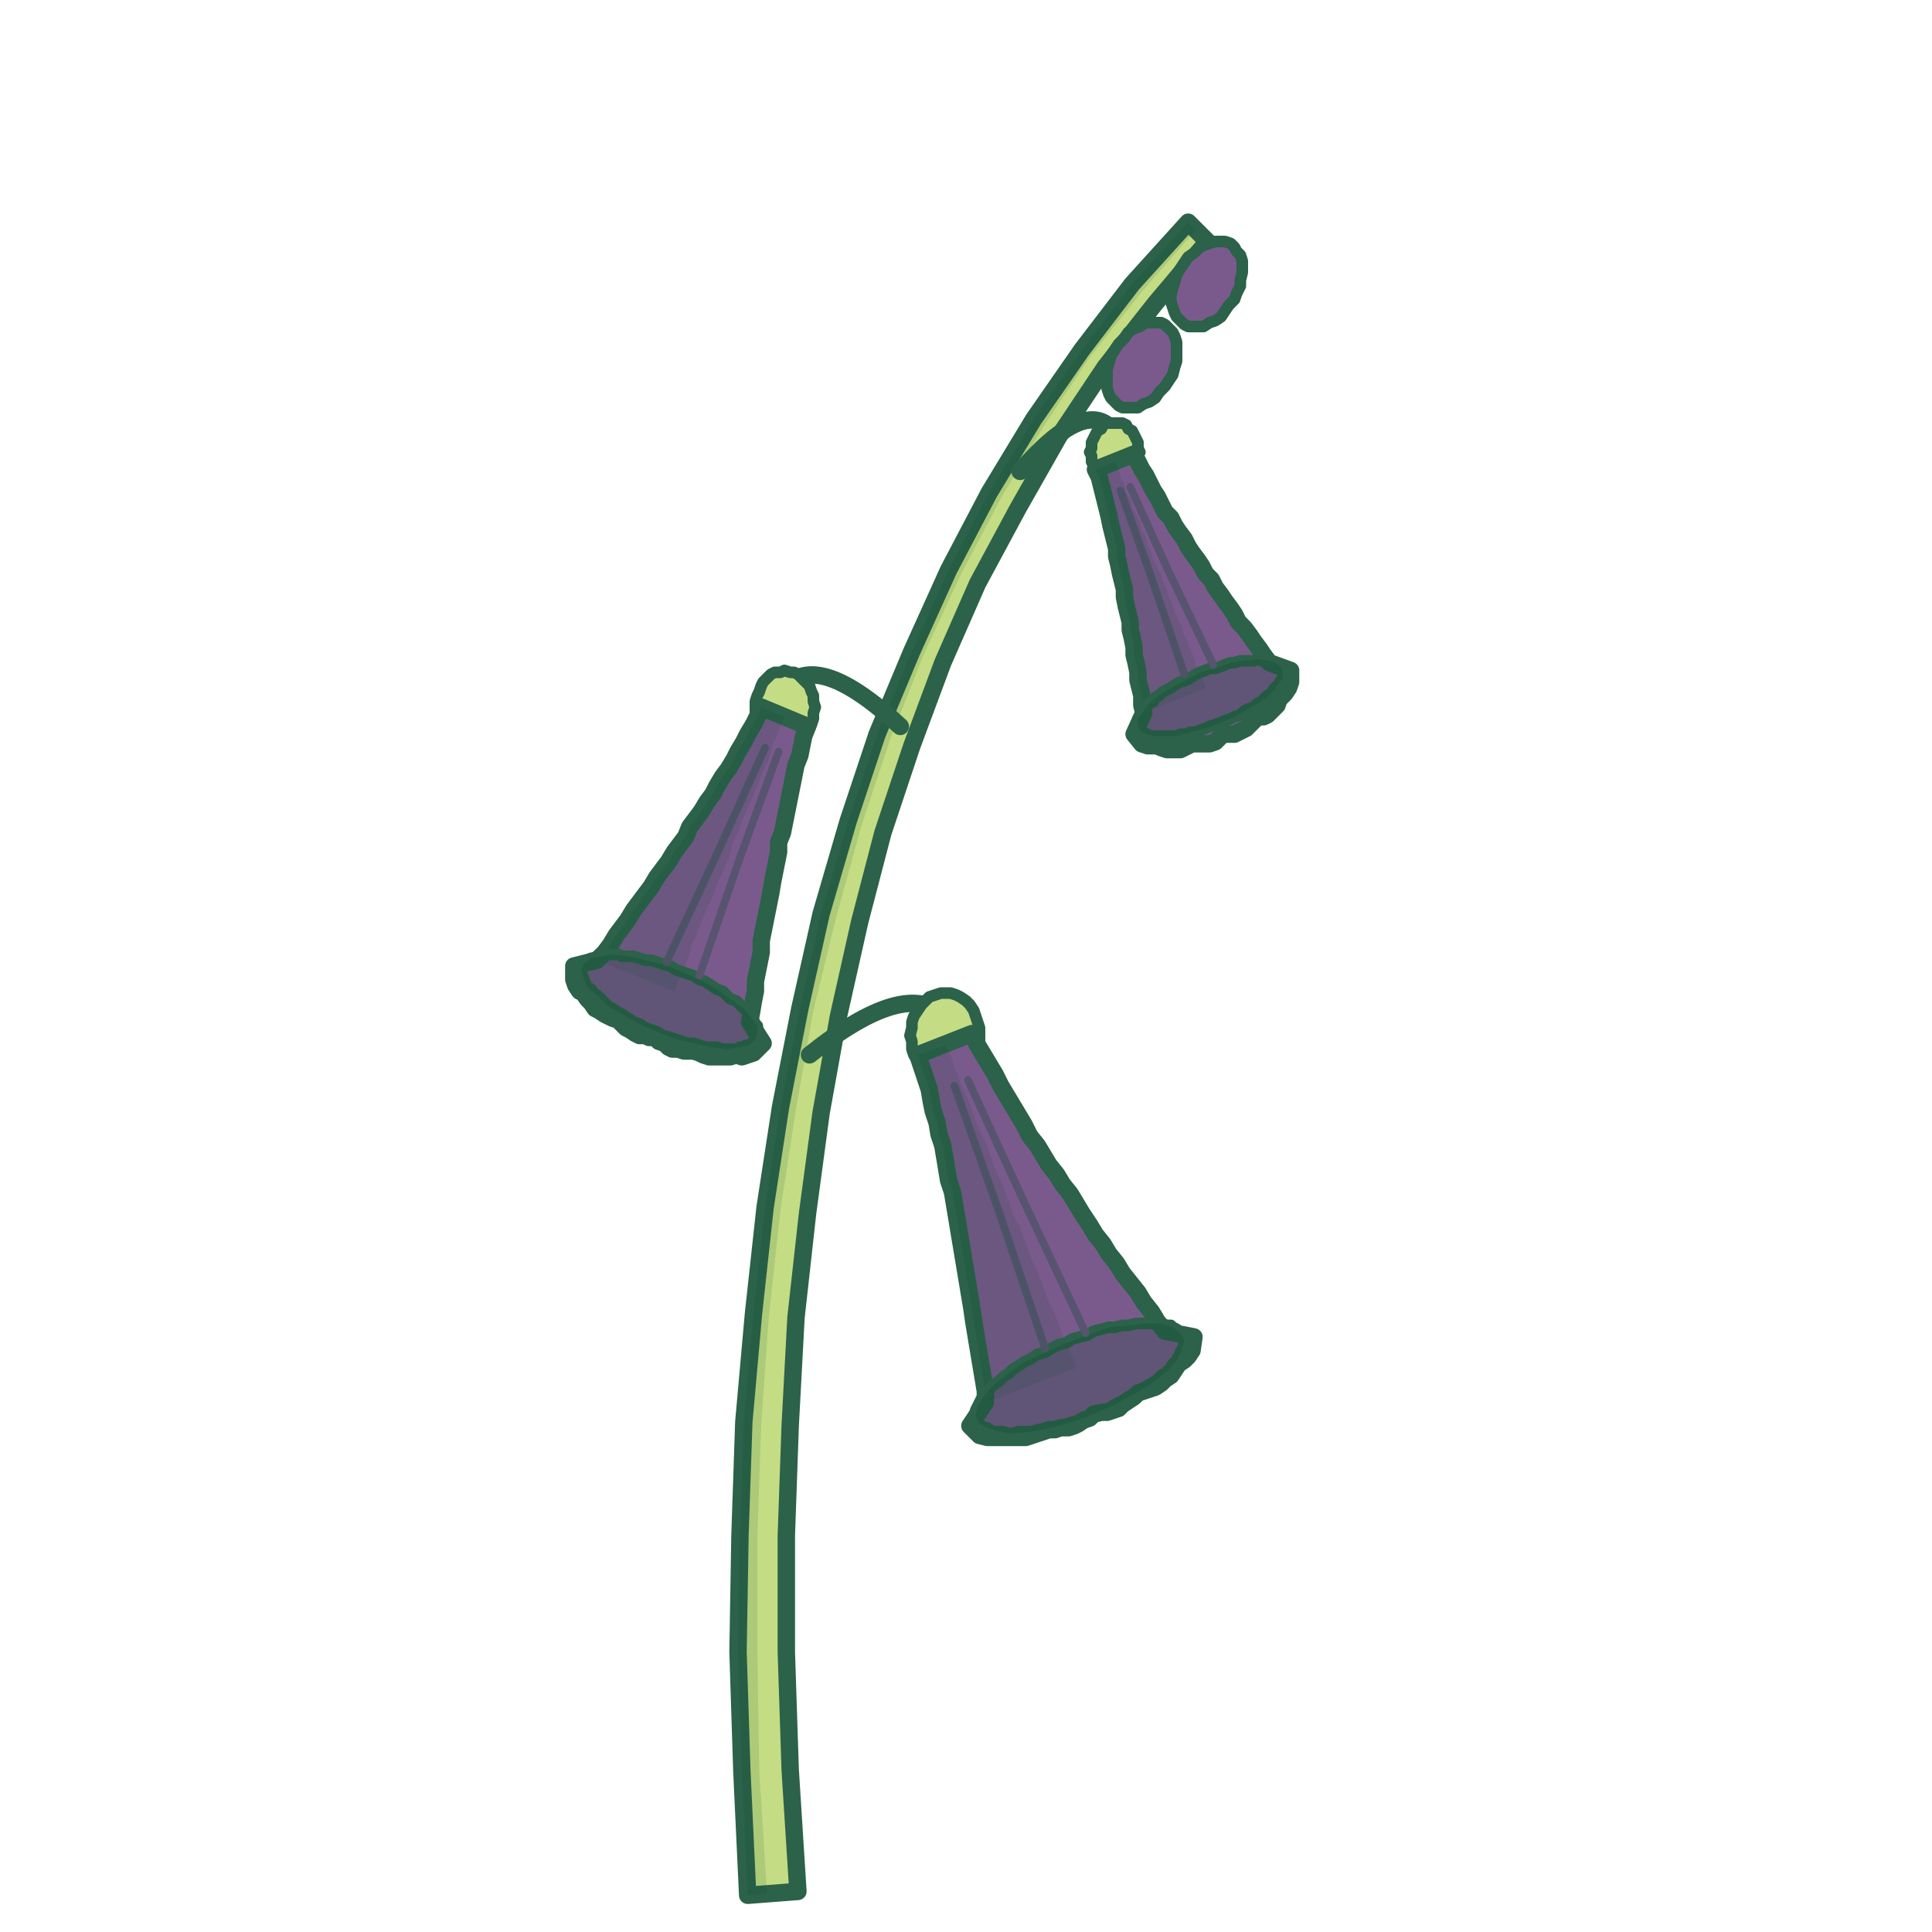
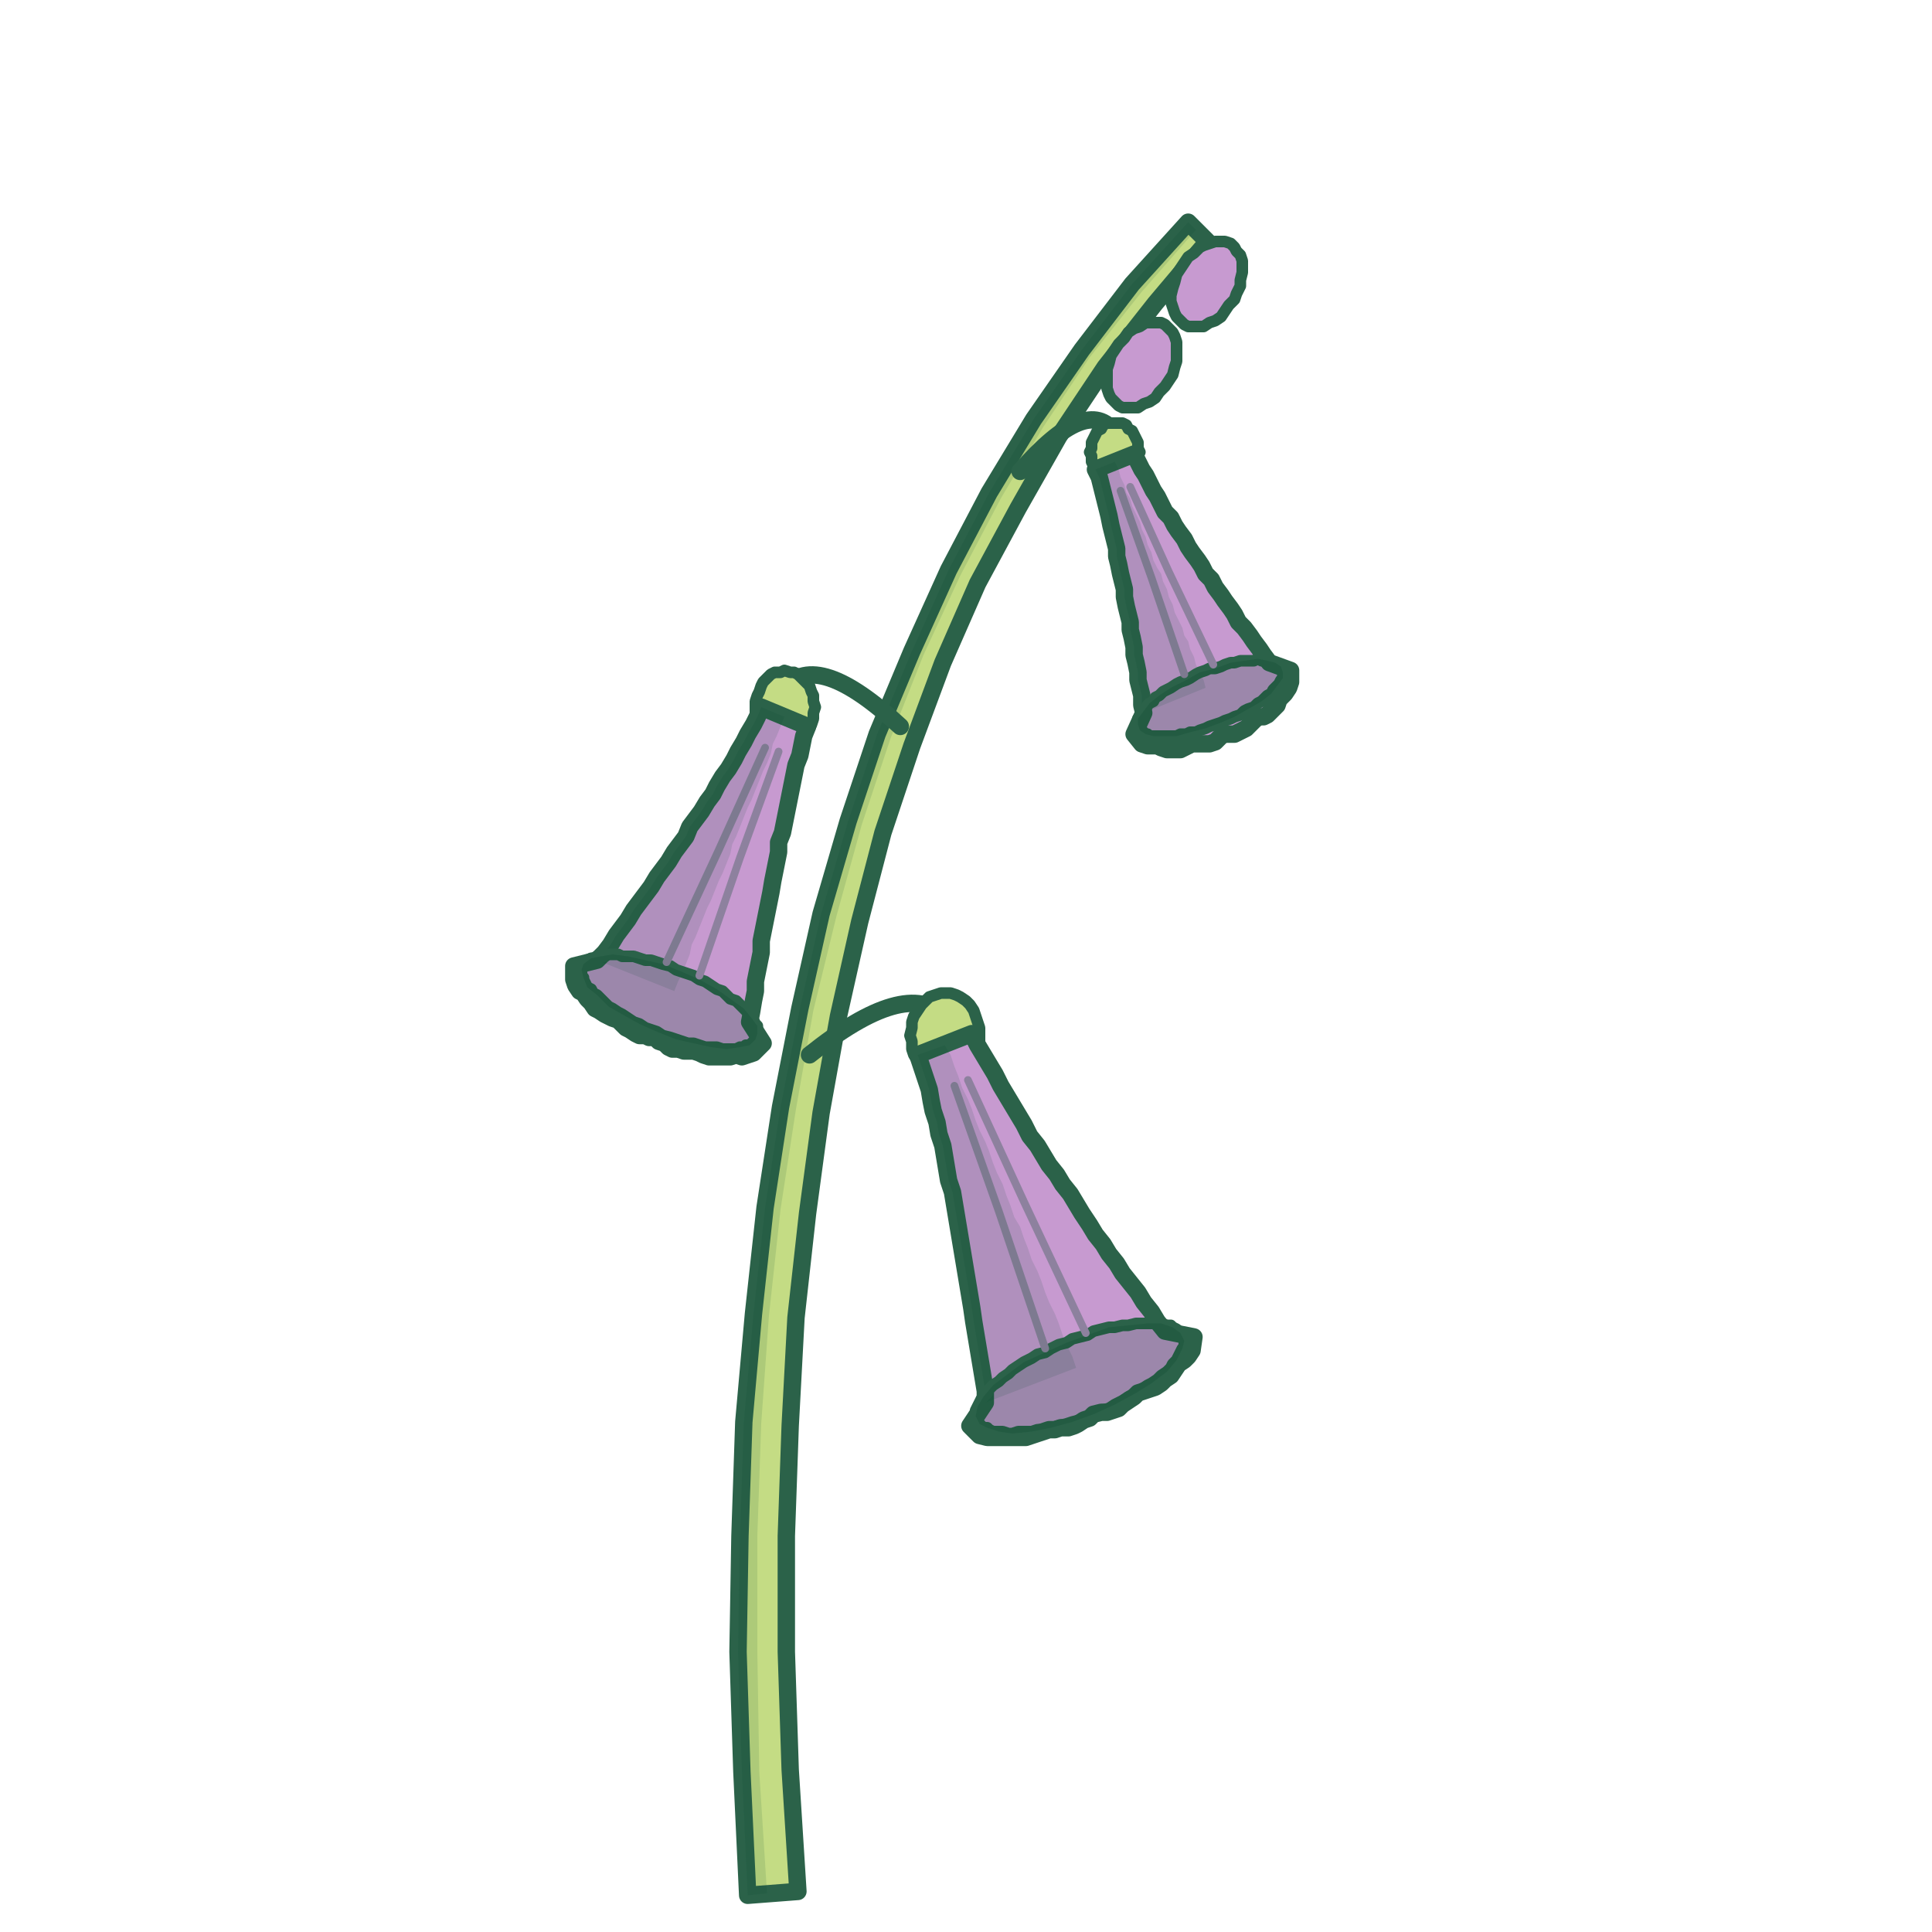
<svg xmlns="http://www.w3.org/2000/svg" width="100" height="100" viewBox="0 0 100 100">
  <g stroke-linecap="round" stroke-linejoin="round">
    <path d="M41.3,97.9 L40.9,91.6 L40.7,85.5 L40.7,79.5 L40.9,73.8 L41.2,68.2 L41.8,62.8 L42.5,57.6 L43.4,52.6 L44.5,47.7 L45.7,43.1 L47.2,38.6 L48.8,34.3 L50.6,30.2 L52.7,26.3 L54.8,22.6 L57.2,19 L59.8,15.7 L62.5,12.5 L61.5,11.5 L58.6,14.7 L56,18.1 L53.5,21.7 L51.2,25.5 L49.1,29.5 L47.2,33.7 L45.4,38 L43.9,42.5 L42.5,47.3 L41.4,52.2 L40.4,57.3 L39.6,62.5 L39,68 L38.5,73.6 L38.3,79.5 L38.2,85.5 L38.4,91.7 L38.7,98.1 Z" fill="#C4DC84" stroke="#2B6249" stroke-width="0.9" />
    <path d="M38.7,98.1 L38.4,91.7 L38.2,85.5 L38.3,79.5 L38.5,73.6 L39,68 L39.6,62.5 L40.4,57.3 L41.4,52.2 L42.5,47.3 L43.9,42.5 L45.4,38 L47.2,33.7 L49.1,29.5 L51.2,25.5 L53.5,21.7 L56,18.1 L58.6,14.7 L61.5,11.5 L61.9,11.9 L59.1,15.1 L56.4,18.5 L54,22.1 L51.8,25.8 L49.7,29.8 L47.8,33.9 L46.1,38.2 L44.6,42.7 L43.3,47.4 L42.1,52.3 L41.2,57.4 L40.4,62.6 L39.8,68.1 L39.4,73.7 L39.2,79.5 L39.2,85.5 L39.3,91.7 L39.7,98 Z" fill="#06472A" fill-opacity="0.12" stroke="none" />
    <path d="M41.9,54.6 Q46.9,50.6 48.9,52.6" fill="none" stroke="#2B6249" stroke-width="0.9" />
    <path d="M50.7,53.6 L50.7,53.9 L50.6,54.3 L50.5,54.6 L50.4,54.9 L50.2,55.1 L50,55.4 L49.7,55.5 L49.5,55.7 L49.2,55.7 L48.9,55.8 L48.7,55.7 L48.4,55.7 L48.1,55.5 L47.9,55.4 L47.7,55.1 L47.5,54.9 L47.3,54.6 L47.2,54.3 L47.2,53.9 L47.1,53.6 L47.2,53.2 L47.2,52.9 L47.3,52.6 L47.5,52.3 L47.7,52 L47.9,51.8 L48.1,51.6 L48.4,51.5 L48.7,51.4 L48.9,51.4 L49.2,51.4 L49.5,51.5 L49.7,51.6 L50,51.8 L50.2,52 L50.4,52.3 L50.5,52.6 L50.6,52.9 L50.7,53.2 Z" fill="#C4DC84" stroke="#2B6249" stroke-width="0.6" />
-     <path d="M47.5,54.6 L47.7,55.2 L47.9,55.8 L48.1,56.4 L48.2,57 L48.3,57.5 L48.5,58.1 L48.6,58.7 L48.8,59.3 L48.9,59.9 L49,60.5 L49.1,61.1 L49.3,61.7 L49.4,62.3 L49.5,62.9 L49.6,63.5 L49.7,64.1 L49.8,64.7 L49.9,65.3 L50,65.9 L50.1,66.5 L50.2,67.1 L50.3,67.7 L50.4,68.4 L50.5,69 L50.6,69.6 L50.7,70.2 L50.8,70.8 L50.9,71.4 L51,72 L51,72.6 L50.2,73.8 L50.7,74.3 L51.1,74.4 L51.4,74.4 L51.7,74.4 L52.1,74.4 L52.4,74.4 L52.8,74.4 L53.1,74.4 L53.4,74.3 L53.7,74.2 L54,74.1 L54.3,74 L54.6,74 L54.9,73.9 L55.3,73.9 L55.6,73.8 L55.8,73.7 L56.1,73.5 L56.4,73.4 L56.6,73.2 L57,73.1 L57.3,73.1 L57.6,73 L57.9,72.9 L58.1,72.7 L58.4,72.5 L58.7,72.3 L58.9,72.1 L59.2,72 L59.5,71.9 L59.8,71.8 L60.1,71.6 L60.3,71.4 L60.6,71.2 L60.8,70.9 L61,70.6 L61.3,70.4 L61.5,70.2 L61.7,69.9 L61.8,69.2 L60.3,68.9 L59.9,68.4 L59.6,67.9 L59.2,67.4 L58.9,66.9 L58.5,66.4 L58.1,65.9 L57.8,65.4 L57.4,64.9 L57.1,64.4 L56.7,63.9 L56.4,63.4 L56,62.8 L55.7,62.3 L55.4,61.8 L55,61.3 L54.7,60.8 L54.3,60.3 L54,59.8 L53.7,59.3 L53.3,58.8 L53,58.2 L52.7,57.7 L52.4,57.2 L52.1,56.7 L51.8,56.2 L51.5,55.6 L51.2,55.1 L50.9,54.6 L50.6,54.1 L50.3,53.5 Z" fill="#7A5A8C" stroke="#2B6249" stroke-width="0.9" />
+     <path d="M47.5,54.6 L47.7,55.2 L47.9,55.8 L48.1,56.4 L48.2,57 L48.3,57.5 L48.5,58.1 L48.6,58.7 L48.8,59.3 L48.9,59.9 L49,60.5 L49.1,61.1 L49.3,61.7 L49.4,62.3 L49.5,62.9 L49.6,63.5 L49.7,64.1 L49.8,64.7 L49.9,65.3 L50,65.9 L50.1,66.5 L50.2,67.1 L50.3,67.7 L50.4,68.4 L50.5,69 L50.6,69.6 L50.7,70.2 L50.8,70.8 L50.9,71.4 L51,72 L51,72.6 L50.2,73.8 L50.7,74.3 L51.1,74.4 L51.4,74.4 L51.7,74.4 L52.1,74.4 L52.4,74.4 L52.8,74.4 L53.1,74.4 L53.4,74.3 L53.7,74.2 L54,74.1 L54.3,74 L54.6,74 L54.9,73.9 L55.3,73.9 L55.6,73.8 L55.8,73.7 L56.1,73.5 L56.4,73.4 L56.6,73.2 L57,73.1 L57.3,73.1 L57.6,73 L57.9,72.9 L58.1,72.7 L58.4,72.5 L58.7,72.3 L58.9,72.1 L59.2,72 L59.5,71.9 L59.8,71.8 L60.1,71.6 L60.3,71.4 L60.6,71.2 L60.8,70.9 L61,70.6 L61.3,70.4 L61.5,70.2 L61.7,69.9 L61.8,69.2 L60.3,68.9 L59.9,68.4 L59.6,67.9 L59.2,67.4 L58.9,66.9 L58.5,66.4 L58.1,65.9 L57.8,65.4 L57.4,64.9 L57.1,64.4 L56.7,63.9 L56.4,63.4 L56,62.8 L55.7,62.3 L55.4,61.8 L55,61.3 L54.7,60.8 L54.3,60.3 L54,59.8 L53.7,59.3 L53.3,58.8 L53,58.2 L52.7,57.7 L52.4,57.2 L52.1,56.7 L51.8,56.2 L51.5,55.6 L51.2,55.1 L50.9,54.6 L50.6,54.1 L50.3,53.5 Z" fill="#C79AD0" stroke="#2B6249" stroke-width="0.9" />
    <path d="M47.5,54.6 L47.7,55.2 L47.9,55.8 L48.1,56.4 L48.2,57 L48.3,57.5 L48.5,58.1 L48.6,58.7 L48.8,59.3 L48.9,59.9 L49,60.5 L49.1,61.1 L49.3,61.7 L49.4,62.3 L49.5,62.9 L49.6,63.5 L49.7,64.1 L49.8,64.7 L49.9,65.3 L50,65.9 L50.1,66.5 L50.2,67.1 L50.3,67.7 L50.4,68.4 L50.5,69 L50.6,69.6 L50.7,70.2 L50.8,70.8 L50.9,71.4 L51,72 L51,72.6 L55.7,70.8 L55.5,70.2 L55.2,69.6 L55,69.1 L54.8,68.5 L54.6,68 L54.3,67.4 L54.1,66.9 L53.9,66.3 L53.7,65.8 L53.4,65.2 L53.2,64.6 L53,64.1 L52.8,63.5 L52.5,63 L52.3,62.4 L52.1,61.9 L51.9,61.3 L51.6,60.7 L51.4,60.2 L51.2,59.6 L51,59.1 L50.7,58.5 L50.5,58 L50.3,57.4 L50.1,56.9 L49.8,56.3 L49.6,55.7 L49.4,55.2 L49.2,54.6 L48.9,54.1 Z" fill="#06472A" fill-opacity="0.12" stroke="none" />
    <path d="M56.6,73.2 L56.3,73.3 L55.9,73.5 L55.5,73.6 L55.2,73.7 L54.8,73.8 L54.4,73.9 L54.1,74 L53.7,74 L53.4,74.1 L53,74.1 L52.7,74.1 L52.4,74.2 L52.2,74.2 L51.9,74.1 L51.7,74.1 L51.4,74.1 L51.2,74 L51.1,73.9 L50.9,73.9 L50.8,73.8 L50.7,73.7 L50.6,73.5 L50.5,73.4 L50.5,73.3 L50.5,73.1 L50.5,73 L50.6,72.8 L50.7,72.6 L50.8,72.4 L50.9,72.3 L51.1,72.1 L51.2,71.9 L51.4,71.7 L51.7,71.5 L51.9,71.3 L52.2,71.1 L52.4,70.9 L52.7,70.7 L53,70.5 L53.4,70.3 L53.7,70.1 L54.1,70 L54.4,69.8 L54.8,69.6 L55.2,69.5 L55.5,69.3 L55.9,69.2 L56.3,69.1 L56.6,68.9 L57,68.8 L57.4,68.7 L57.7,68.7 L58.1,68.6 L58.4,68.6 L58.8,68.5 L59.1,68.5 L59.4,68.5 L59.6,68.5 L59.9,68.5 L60.1,68.5 L60.4,68.6 L60.6,68.6 L60.7,68.7 L60.9,68.8 L61,68.9 L61.1,69 L61.2,69.1 L61.3,69.2 L61.3,69.4 L61.3,69.5 L61.3,69.7 L61.2,69.8 L61.1,70 L61,70.2 L60.9,70.4 L60.7,70.6 L60.6,70.8 L60.4,71 L60.1,71.2 L59.9,71.4 L59.6,71.6 L59.4,71.7 L59.1,71.9 L58.8,72.1 L58.4,72.3 L58.1,72.5 L57.7,72.7 L57.4,72.9 L57,73 Z" fill="none" stroke="#2B6249" stroke-width="0.6" />
    <path d="M56.6,73.2 L55.5,73.6 L54.4,73.9 L53.4,74.1 L52.4,74.2 L51.7,74.1 L51.1,73.9 L50.7,73.7 L50.5,73.3 L50.6,72.8 L50.9,72.3 L51.4,71.7 L52.2,71.1 L53,70.5 L54.1,70 L55.2,69.5 L56.3,69.1 L57.4,68.7 L58.4,68.6 L59.4,68.5 L60.1,68.5 L60.7,68.7 L61.1,69 L61.3,69.4 L61.2,69.8 L60.9,70.4 L60.4,71 L59.6,71.6 L58.8,72.1 L57.7,72.7 Z" fill="#06472A" fill-opacity="0.22" stroke="none" />
-     <path d="M50.1,55.9 L53,62.2 L56.2,69" fill="none" stroke="#57546F" stroke-width="0.4" />
-     <path d="M49.4,56.2 L51.7,62.7 L54.1,69.8" fill="none" stroke="#4D5366" stroke-width="0.4" />
+     <path d="M50.1,55.9 L53,62.2 L56.2,69" fill="none" stroke="#8D819E" stroke-width="0.4" />
+     <path d="M49.4,56.2 L51.7,62.7 L54.1,69.8" fill="none" stroke="#7D7A90" stroke-width="0.4" />
    <path d="M46.6,37.6 Q42.3,33.6 40.6,35.6" fill="none" stroke="#2B6249" stroke-width="0.9" />
    <path d="M42.2,36.6 L42.1,36.9 L42.1,37.2 L42,37.5 L41.9,37.7 L41.7,37.9 L41.5,38.1 L41.3,38.3 L41.1,38.4 L40.9,38.5 L40.6,38.5 L40.4,38.5 L40.1,38.4 L39.9,38.3 L39.7,38.1 L39.5,37.9 L39.4,37.7 L39.3,37.5 L39.2,37.2 L39.1,36.9 L39.1,36.6 L39.1,36.3 L39.2,36 L39.3,35.8 L39.4,35.5 L39.5,35.3 L39.7,35.1 L39.9,34.9 L40.1,34.8 L40.4,34.8 L40.6,34.7 L40.9,34.8 L41.1,34.8 L41.3,34.9 L41.5,35.1 L41.7,35.3 L41.9,35.5 L42,35.8 L42.1,36 L42.1,36.3 Z" fill="#C4DC84" stroke="#2B6249" stroke-width="0.6" />
-     <path d="M39.4,36.6 L39.2,37.1 L39,37.5 L38.7,38 L38.5,38.4 L38.2,38.9 L38,39.3 L37.7,39.8 L37.4,40.2 L37.1,40.7 L36.9,41.1 L36.6,41.5 L36.3,42 L36,42.4 L35.7,42.8 L35.5,43.3 L35.2,43.7 L34.9,44.1 L34.6,44.6 L34.3,45 L34,45.4 L33.7,45.9 L33.4,46.3 L33.1,46.7 L32.8,47.1 L32.5,47.6 L32.2,48 L31.9,48.4 L31.6,48.9 L31.3,49.3 L30.9,49.7 L29.7,50 L29.7,50.7 L29.8,51 L30,51.3 L30.2,51.4 L30.4,51.7 L30.6,51.9 L30.8,52.2 L31,52.3 L31.3,52.5 L31.5,52.6 L31.7,52.7 L32,52.8 L32.2,53 L32.4,53.2 L32.6,53.3 L32.9,53.5 L33.1,53.6 L33.4,53.6 L33.6,53.7 L33.9,53.7 L34.1,53.9 L34.4,54 L34.6,54.2 L34.8,54.3 L35.1,54.3 L35.4,54.4 L35.7,54.4 L35.9,54.4 L36.2,54.5 L36.4,54.6 L36.7,54.7 L36.9,54.7 L37.2,54.7 L37.5,54.7 L37.8,54.7 L38.1,54.6 L38.4,54.7 L38.7,54.6 L39,54.5 L39.5,54 L38.8,52.9 L38.9,52.4 L39,51.8 L39.1,51.3 L39.1,50.8 L39.2,50.3 L39.3,49.8 L39.4,49.3 L39.4,48.7 L39.5,48.2 L39.6,47.7 L39.7,47.2 L39.8,46.7 L39.9,46.2 L40,45.6 L40.1,45.1 L40.2,44.6 L40.3,44.1 L40.3,43.6 L40.5,43.1 L40.6,42.6 L40.7,42.1 L40.8,41.6 L40.9,41.1 L41,40.6 L41.1,40.1 L41.2,39.6 L41.4,39.1 L41.5,38.6 L41.6,38.1 L41.8,37.6 Z" fill="#7A5A8C" stroke="#2B6249" stroke-width="0.9" />
+     <path d="M39.4,36.6 L39.2,37.1 L39,37.5 L38.7,38 L38.5,38.4 L38.2,38.9 L38,39.3 L37.7,39.8 L37.4,40.2 L37.1,40.7 L36.9,41.1 L36.6,41.5 L36.3,42 L36,42.4 L35.7,42.8 L35.5,43.3 L35.2,43.7 L34.9,44.1 L34.6,44.6 L34.3,45 L34,45.4 L33.7,45.9 L33.4,46.3 L33.1,46.7 L32.8,47.1 L32.5,47.6 L32.2,48 L31.9,48.4 L31.6,48.9 L31.3,49.3 L30.9,49.7 L29.7,50 L29.7,50.7 L29.8,51 L30,51.3 L30.2,51.4 L30.4,51.7 L30.6,51.9 L30.8,52.2 L31,52.3 L31.3,52.5 L31.5,52.6 L31.7,52.7 L32,52.8 L32.2,53 L32.4,53.2 L32.6,53.3 L32.9,53.5 L33.1,53.6 L33.4,53.6 L33.6,53.7 L33.9,53.7 L34.1,53.9 L34.4,54 L34.6,54.2 L34.8,54.3 L35.1,54.3 L35.4,54.4 L35.7,54.4 L35.9,54.4 L36.2,54.5 L36.4,54.6 L36.7,54.7 L36.9,54.7 L37.2,54.7 L37.5,54.7 L37.8,54.7 L38.1,54.6 L38.4,54.7 L38.7,54.6 L39,54.5 L39.5,54 L38.8,52.9 L38.9,52.4 L39,51.8 L39.1,51.3 L39.1,50.8 L39.2,50.3 L39.3,49.8 L39.4,49.3 L39.4,48.7 L39.5,48.2 L39.6,47.7 L39.7,47.2 L39.8,46.7 L39.9,46.2 L40,45.6 L40.1,45.1 L40.2,44.6 L40.3,44.1 L40.3,43.6 L40.5,43.1 L40.6,42.6 L40.7,42.1 L40.8,41.6 L40.9,41.1 L41,40.6 L41.1,40.1 L41.2,39.6 L41.4,39.1 L41.5,38.6 L41.6,38.1 L41.8,37.6 Z" fill="#C79AD0" stroke="#2B6249" stroke-width="0.9" />
    <path d="M39.4,36.6 L39.2,37.1 L39,37.5 L38.7,38 L38.5,38.4 L38.2,38.9 L38,39.3 L37.7,39.8 L37.4,40.2 L37.1,40.7 L36.9,41.1 L36.6,41.5 L36.3,42 L36,42.4 L35.7,42.8 L35.5,43.3 L35.2,43.7 L34.9,44.1 L34.6,44.6 L34.3,45 L34,45.4 L33.7,45.9 L33.4,46.3 L33.1,46.7 L32.8,47.1 L32.5,47.6 L32.2,48 L31.9,48.4 L31.6,48.9 L31.3,49.3 L30.9,49.7 L34.9,51.3 L35.1,50.8 L35.3,50.4 L35.5,49.9 L35.7,49.4 L35.8,48.9 L36,48.5 L36.2,48 L36.4,47.5 L36.6,47 L36.8,46.6 L37,46.1 L37.2,45.6 L37.4,45.2 L37.6,44.7 L37.8,44.2 L37.9,43.7 L38.1,43.3 L38.3,42.8 L38.5,42.3 L38.7,41.8 L38.9,41.4 L39.1,40.9 L39.3,40.4 L39.5,39.9 L39.7,39.5 L39.9,39 L40,38.5 L40.2,38.1 L40.4,37.6 L40.6,37.1 Z" fill="#06472A" fill-opacity="0.12" stroke="none" />
    <path d="M34,53.4 L33.7,53.3 L33.4,53.2 L33.1,53 L32.8,52.9 L32.5,52.7 L32.2,52.5 L32,52.4 L31.7,52.2 L31.5,52.1 L31.3,51.9 L31.1,51.7 L30.9,51.5 L30.7,51.4 L30.6,51.2 L30.4,51.1 L30.3,50.9 L30.2,50.7 L30.2,50.6 L30.1,50.5 L30.1,50.3 L30.1,50.2 L30.1,50.1 L30.2,50 L30.2,49.9 L30.3,49.8 L30.4,49.7 L30.6,49.6 L30.7,49.6 L30.9,49.5 L31.1,49.5 L31.3,49.5 L31.5,49.4 L31.7,49.4 L32,49.4 L32.2,49.5 L32.5,49.5 L32.8,49.5 L33.1,49.6 L33.4,49.7 L33.7,49.7 L34,49.8 L34.3,49.9 L34.7,50 L35,50.2 L35.3,50.3 L35.6,50.4 L35.9,50.5 L36.2,50.7 L36.5,50.8 L36.8,51 L37.1,51.2 L37.4,51.3 L37.6,51.5 L37.8,51.7 L38.1,51.8 L38.3,52 L38.5,52.2 L38.6,52.3 L38.8,52.5 L38.9,52.7 L39,52.8 L39.1,53 L39.2,53.1 L39.2,53.2 L39.2,53.4 L39.2,53.5 L39.2,53.6 L39.2,53.7 L39.1,53.8 L39,53.9 L38.9,54 L38.8,54.1 L38.6,54.1 L38.5,54.2 L38.3,54.2 L38.1,54.3 L37.8,54.3 L37.6,54.3 L37.4,54.3 L37.1,54.2 L36.8,54.2 L36.5,54.2 L36.2,54.1 L35.9,54 L35.6,54 L35.3,53.9 L35,53.8 L34.7,53.7 L34.3,53.6 Z" fill="none" stroke="#2B6249" stroke-width="0.6" />
    <path d="M34,53.4 L33.1,53 L32.2,52.5 L31.5,52.1 L30.9,51.5 L30.4,51.1 L30.2,50.6 L30.1,50.2 L30.2,49.9 L30.6,49.6 L31.1,49.5 L31.7,49.4 L32.5,49.5 L33.4,49.7 L34.3,49.9 L35.3,50.3 L36.2,50.7 L37.1,51.2 L37.8,51.7 L38.5,52.2 L38.9,52.7 L39.2,53.1 L39.2,53.5 L39.1,53.8 L38.8,54.1 L38.3,54.2 L37.6,54.3 L36.8,54.2 L35.9,54 L35,53.8 Z" fill="#06472A" fill-opacity="0.22" stroke="none" />
-     <path d="M40.3,38.9 L38.3,44.4 L36.2,50.5" fill="none" stroke="#57546F" stroke-width="0.4" />
-     <path d="M39.6,38.7 L37.2,44 L34.5,49.8" fill="none" stroke="#4D5366" stroke-width="0.4" />
+     <path d="M40.3,38.9 L38.3,44.4 L36.2,50.5" fill="none" stroke="#8D819E" stroke-width="0.4" />
+     <path d="M39.6,38.7 L37.2,44 L34.5,49.8" fill="none" stroke="#7D7A90" stroke-width="0.4" />
    <path d="M52.8,24.4 Q56.3,20.4 57.7,22.4" fill="none" stroke="#2B6249" stroke-width="0.9" />
    <path d="M59,23.4 L58.9,23.6 L58.9,23.9 L58.8,24.1 L58.7,24.3 L58.6,24.5 L58.4,24.6 L58.3,24.8 L58.1,24.9 L57.9,24.9 L57.7,24.9 L57.5,24.9 L57.3,24.9 L57.1,24.8 L57,24.6 L56.8,24.5 L56.7,24.3 L56.6,24.1 L56.5,23.9 L56.5,23.6 L56.4,23.4 L56.5,23.2 L56.5,22.9 L56.6,22.7 L56.7,22.5 L56.8,22.3 L57,22.2 L57.1,22 L57.3,21.9 L57.5,21.9 L57.7,21.9 L57.9,21.9 L58.1,21.9 L58.3,22 L58.4,22.2 L58.6,22.3 L58.7,22.5 L58.8,22.7 L58.9,22.9 L58.9,23.2 Z" fill="#C4DC84" stroke="#2B6249" stroke-width="0.6" />
-     <path d="M56.7,24.3 L56.9,24.7 L57,25.1 L57.1,25.5 L57.2,25.9 L57.3,26.3 L57.4,26.7 L57.5,27.2 L57.6,27.6 L57.7,28 L57.8,28.4 L57.8,28.8 L57.9,29.2 L58,29.7 L58.1,30.1 L58.2,30.5 L58.2,30.9 L58.3,31.4 L58.4,31.8 L58.5,32.2 L58.5,32.6 L58.6,33 L58.7,33.5 L58.7,33.9 L58.8,34.3 L58.9,34.8 L58.9,35.2 L59,35.6 L59.1,36 L59.1,36.5 L59.2,36.9 L58.7,38 L59.1,38.5 L59.4,38.6 L59.6,38.6 L59.9,38.6 L60.1,38.7 L60.4,38.8 L60.7,38.8 L60.9,38.8 L61.1,38.8 L61.3,38.7 L61.5,38.6 L61.7,38.5 L62,38.5 L62.2,38.5 L62.4,38.5 L62.6,38.5 L62.9,38.4 L63,38.3 L63.2,38.1 L63.4,38 L63.6,38 L63.9,38 L64.1,37.9 L64.3,37.8 L64.5,37.7 L64.6,37.6 L64.8,37.4 L65,37.2 L65.2,37.1 L65.4,37.1 L65.6,37 L65.8,36.8 L65.9,36.7 L66.1,36.5 L66.2,36.2 L66.4,36 L66.5,35.9 L66.7,35.6 L66.8,35.3 L66.8,34.7 L65.7,34.3 L65.4,33.9 L65.2,33.6 L64.9,33.2 L64.7,32.9 L64.4,32.5 L64.1,32.2 L63.9,31.8 L63.7,31.5 L63.4,31.1 L63.2,30.8 L62.9,30.4 L62.7,30 L62.4,29.7 L62.2,29.3 L62,29 L61.7,28.6 L61.5,28.3 L61.3,27.9 L61,27.5 L60.8,27.2 L60.6,26.8 L60.3,26.5 L60.1,26.1 L59.9,25.7 L59.7,25.4 L59.5,25 L59.3,24.6 L59.1,24.3 L58.9,23.9 L58.7,23.5 Z" fill="#7A5A8C" stroke="#2B6249" stroke-width="0.9" />
+     <path d="M56.7,24.3 L56.9,24.7 L57,25.1 L57.1,25.5 L57.2,25.9 L57.3,26.3 L57.4,26.7 L57.5,27.2 L57.6,27.6 L57.7,28 L57.8,28.4 L57.8,28.8 L57.9,29.2 L58,29.7 L58.1,30.1 L58.2,30.5 L58.2,30.9 L58.3,31.4 L58.4,31.8 L58.5,32.2 L58.5,32.6 L58.6,33 L58.7,33.5 L58.7,33.9 L58.8,34.3 L58.9,34.8 L58.9,35.2 L59,35.6 L59.1,36 L59.1,36.5 L59.2,36.9 L58.7,38 L59.1,38.5 L59.4,38.6 L59.6,38.6 L59.9,38.6 L60.1,38.7 L60.4,38.8 L60.7,38.8 L60.9,38.8 L61.1,38.8 L61.3,38.7 L61.5,38.6 L61.7,38.5 L62,38.5 L62.2,38.5 L62.4,38.5 L62.6,38.5 L62.9,38.4 L63,38.3 L63.2,38.1 L63.4,38 L63.6,38 L63.9,38 L64.1,37.9 L64.3,37.8 L64.5,37.7 L64.6,37.6 L64.8,37.4 L65,37.2 L65.2,37.1 L65.4,37.1 L65.6,37 L65.8,36.8 L65.9,36.7 L66.1,36.5 L66.2,36.2 L66.4,36 L66.5,35.9 L66.7,35.6 L66.8,35.3 L66.8,34.7 L65.7,34.3 L65.4,33.9 L65.2,33.6 L64.9,33.2 L64.7,32.9 L64.4,32.5 L64.1,32.2 L63.9,31.8 L63.7,31.5 L63.4,31.1 L63.2,30.8 L62.9,30.4 L62.7,30 L62.4,29.7 L62.2,29.3 L62,29 L61.7,28.6 L61.5,28.3 L61.3,27.9 L61,27.5 L60.8,27.2 L60.6,26.8 L60.3,26.5 L60.1,26.1 L59.9,25.7 L59.7,25.4 L59.5,25 L59.3,24.6 L59.1,24.3 L58.9,23.9 L58.7,23.5 Z" fill="#C79AD0" stroke="#2B6249" stroke-width="0.9" />
    <path d="M56.7,24.3 L56.9,24.7 L57,25.1 L57.1,25.5 L57.2,25.9 L57.3,26.3 L57.4,26.7 L57.5,27.2 L57.6,27.6 L57.7,28 L57.8,28.4 L57.8,28.8 L57.9,29.2 L58,29.7 L58.1,30.1 L58.2,30.5 L58.2,30.9 L58.3,31.4 L58.4,31.8 L58.5,32.2 L58.5,32.6 L58.6,33 L58.7,33.5 L58.7,33.9 L58.8,34.3 L58.9,34.8 L58.9,35.2 L59,35.6 L59.1,36 L59.1,36.5 L59.2,36.9 L62.4,35.6 L62.3,35.2 L62.1,34.8 L61.9,34.4 L61.8,34 L61.6,33.6 L61.5,33.2 L61.3,32.9 L61.2,32.5 L61,32.1 L60.8,31.7 L60.7,31.3 L60.5,30.9 L60.4,30.5 L60.2,30.1 L60.1,29.7 L59.9,29.4 L59.7,29 L59.6,28.6 L59.4,28.2 L59.3,27.8 L59.1,27.4 L59,27 L58.8,26.6 L58.6,26.2 L58.5,25.8 L58.3,25.5 L58.2,25.1 L58,24.7 L57.9,24.3 L57.7,23.9 Z" fill="#06472A" fill-opacity="0.12" stroke="none" />
    <path d="M63.2,37.4 L62.9,37.5 L62.6,37.6 L62.4,37.7 L62.1,37.8 L61.9,37.9 L61.6,37.9 L61.4,38 L61.1,38 L60.9,38.1 L60.6,38.1 L60.4,38.1 L60.2,38.1 L60,38.1 L59.8,38.1 L59.7,38.1 L59.5,38.1 L59.4,38 L59.3,38 L59.2,37.9 L59.1,37.8 L59,37.8 L58.9,37.7 L58.9,37.6 L58.9,37.5 L58.9,37.4 L58.9,37.3 L58.9,37.2 L59,37.1 L59.1,36.9 L59.2,36.8 L59.3,36.7 L59.4,36.5 L59.5,36.4 L59.7,36.3 L59.8,36.1 L60,36 L60.2,35.8 L60.4,35.7 L60.6,35.6 L60.9,35.4 L61.1,35.3 L61.4,35.2 L61.6,35.1 L61.9,34.9 L62.1,34.8 L62.4,34.7 L62.6,34.6 L62.9,34.6 L63.2,34.5 L63.4,34.4 L63.7,34.3 L63.9,34.3 L64.2,34.2 L64.4,34.2 L64.6,34.2 L64.9,34.2 L65.1,34.1 L65.3,34.2 L65.4,34.2 L65.6,34.2 L65.8,34.2 L65.9,34.3 L66,34.3 L66.1,34.4 L66.2,34.4 L66.3,34.5 L66.4,34.6 L66.4,34.7 L66.4,34.8 L66.4,34.9 L66.4,35 L66.4,35.1 L66.3,35.2 L66.2,35.4 L66.1,35.5 L66,35.6 L65.9,35.7 L65.8,35.9 L65.6,36 L65.4,36.2 L65.3,36.3 L65.1,36.4 L64.9,36.6 L64.6,36.7 L64.4,36.8 L64.2,37 L63.9,37.1 L63.7,37.2 L63.4,37.3 Z" fill="none" stroke="#2B6249" stroke-width="0.6" />
    <path d="M63.2,37.4 L62.4,37.7 L61.6,37.9 L60.9,38.1 L60.2,38.1 L59.7,38.1 L59.3,38 L59,37.8 L58.9,37.5 L58.9,37.2 L59.2,36.8 L59.5,36.4 L60,36 L60.6,35.6 L61.4,35.2 L62.1,34.8 L62.9,34.6 L63.7,34.3 L64.4,34.2 L65.1,34.1 L65.6,34.2 L66,34.3 L66.3,34.5 L66.4,34.8 L66.4,35.1 L66.1,35.5 L65.8,35.9 L65.3,36.3 L64.6,36.7 L63.9,37.1 Z" fill="#06472A" fill-opacity="0.22" stroke="none" />
-     <path d="M58.5,25.2 L60.5,29.6 L62.8,34.4" fill="none" stroke="#57546F" stroke-width="0.4" />
-     <path d="M58,25.4 L59.6,29.9 L61.3,34.9" fill="none" stroke="#4D5366" stroke-width="0.4" />
-     <path d="M60.5,19.7 L60.3,20 L60,20.3 L59.8,20.6 L59.5,20.8 L59.2,20.9 L58.9,21.1 L58.7,21.1 L58.4,21.1 L58.1,21.1 L57.9,21 L57.7,20.8 L57.5,20.6 L57.4,20.4 L57.3,20.1 L57.3,19.8 L57.3,19.5 L57.3,19.1 L57.4,18.8 L57.5,18.4 L57.7,18.1 L57.9,17.8 L58.2,17.5 L58.4,17.2 L58.7,17 L59,16.9 L59.3,16.7 L59.5,16.7 L59.8,16.7 L60.1,16.7 L60.3,16.8 L60.5,17 L60.7,17.2 L60.8,17.4 L60.9,17.7 L60.9,18 L60.9,18.3 L60.9,18.7 L60.8,19 L60.7,19.4 Z" fill="#7A5A8C" stroke="#2B6249" stroke-width="0.6" />
-     <path d="M63.9,15.5 L63.6,15.8 L63.4,16.1 L63.2,16.4 L62.9,16.6 L62.6,16.7 L62.3,16.9 L62,16.9 L61.8,16.9 L61.5,16.9 L61.3,16.8 L61.1,16.6 L60.9,16.4 L60.8,16.2 L60.7,15.9 L60.6,15.6 L60.6,15.3 L60.7,14.9 L60.8,14.6 L60.9,14.2 L61.1,13.9 L61.3,13.6 L61.5,13.3 L61.8,13.1 L62.1,12.8 L62.3,12.7 L62.6,12.6 L62.9,12.5 L63.2,12.5 L63.4,12.5 L63.7,12.6 L63.9,12.8 L64,13 L64.2,13.2 L64.3,13.5 L64.3,13.8 L64.3,14.1 L64.2,14.5 L64.2,14.8 L64,15.2 Z" fill="#7A5A8C" stroke="#2B6249" stroke-width="0.6" />
+     <path d="M58.5,25.2 L60.5,29.6 L62.8,34.4" fill="none" stroke="#8D819E" stroke-width="0.4" />
+     <path d="M58,25.4 L59.6,29.9 L61.3,34.9" fill="none" stroke="#7D7A90" stroke-width="0.4" />
+     <path d="M60.5,19.7 L60.3,20 L60,20.3 L59.8,20.6 L59.5,20.8 L59.2,20.9 L58.9,21.1 L58.7,21.1 L58.4,21.1 L58.1,21.1 L57.9,21 L57.7,20.8 L57.5,20.6 L57.4,20.4 L57.3,20.1 L57.3,19.8 L57.3,19.5 L57.3,19.1 L57.4,18.8 L57.5,18.4 L57.7,18.1 L57.9,17.8 L58.2,17.5 L58.4,17.2 L58.7,17 L59,16.9 L59.3,16.7 L59.5,16.7 L59.8,16.7 L60.1,16.7 L60.3,16.8 L60.5,17 L60.7,17.2 L60.8,17.4 L60.9,17.7 L60.9,18 L60.9,18.3 L60.9,18.7 L60.8,19 L60.7,19.4 Z" fill="#C79AD0" stroke="#2B6249" stroke-width="0.6" />
+     <path d="M63.9,15.5 L63.6,15.8 L63.4,16.1 L63.2,16.4 L62.9,16.6 L62.6,16.7 L62.3,16.9 L62,16.9 L61.8,16.9 L61.5,16.9 L61.3,16.8 L61.1,16.6 L60.9,16.4 L60.8,16.2 L60.7,15.9 L60.6,15.6 L60.6,15.3 L60.7,14.9 L60.8,14.6 L60.9,14.2 L61.1,13.9 L61.3,13.6 L61.5,13.3 L61.8,13.1 L62.1,12.8 L62.3,12.7 L62.6,12.6 L62.9,12.5 L63.2,12.5 L63.4,12.5 L63.7,12.6 L63.9,12.8 L64,13 L64.2,13.2 L64.3,13.5 L64.3,13.8 L64.3,14.1 L64.2,14.5 L64.2,14.8 L64,15.2 Z" fill="#C79AD0" stroke="#2B6249" stroke-width="0.6" />
  </g>
</svg>
